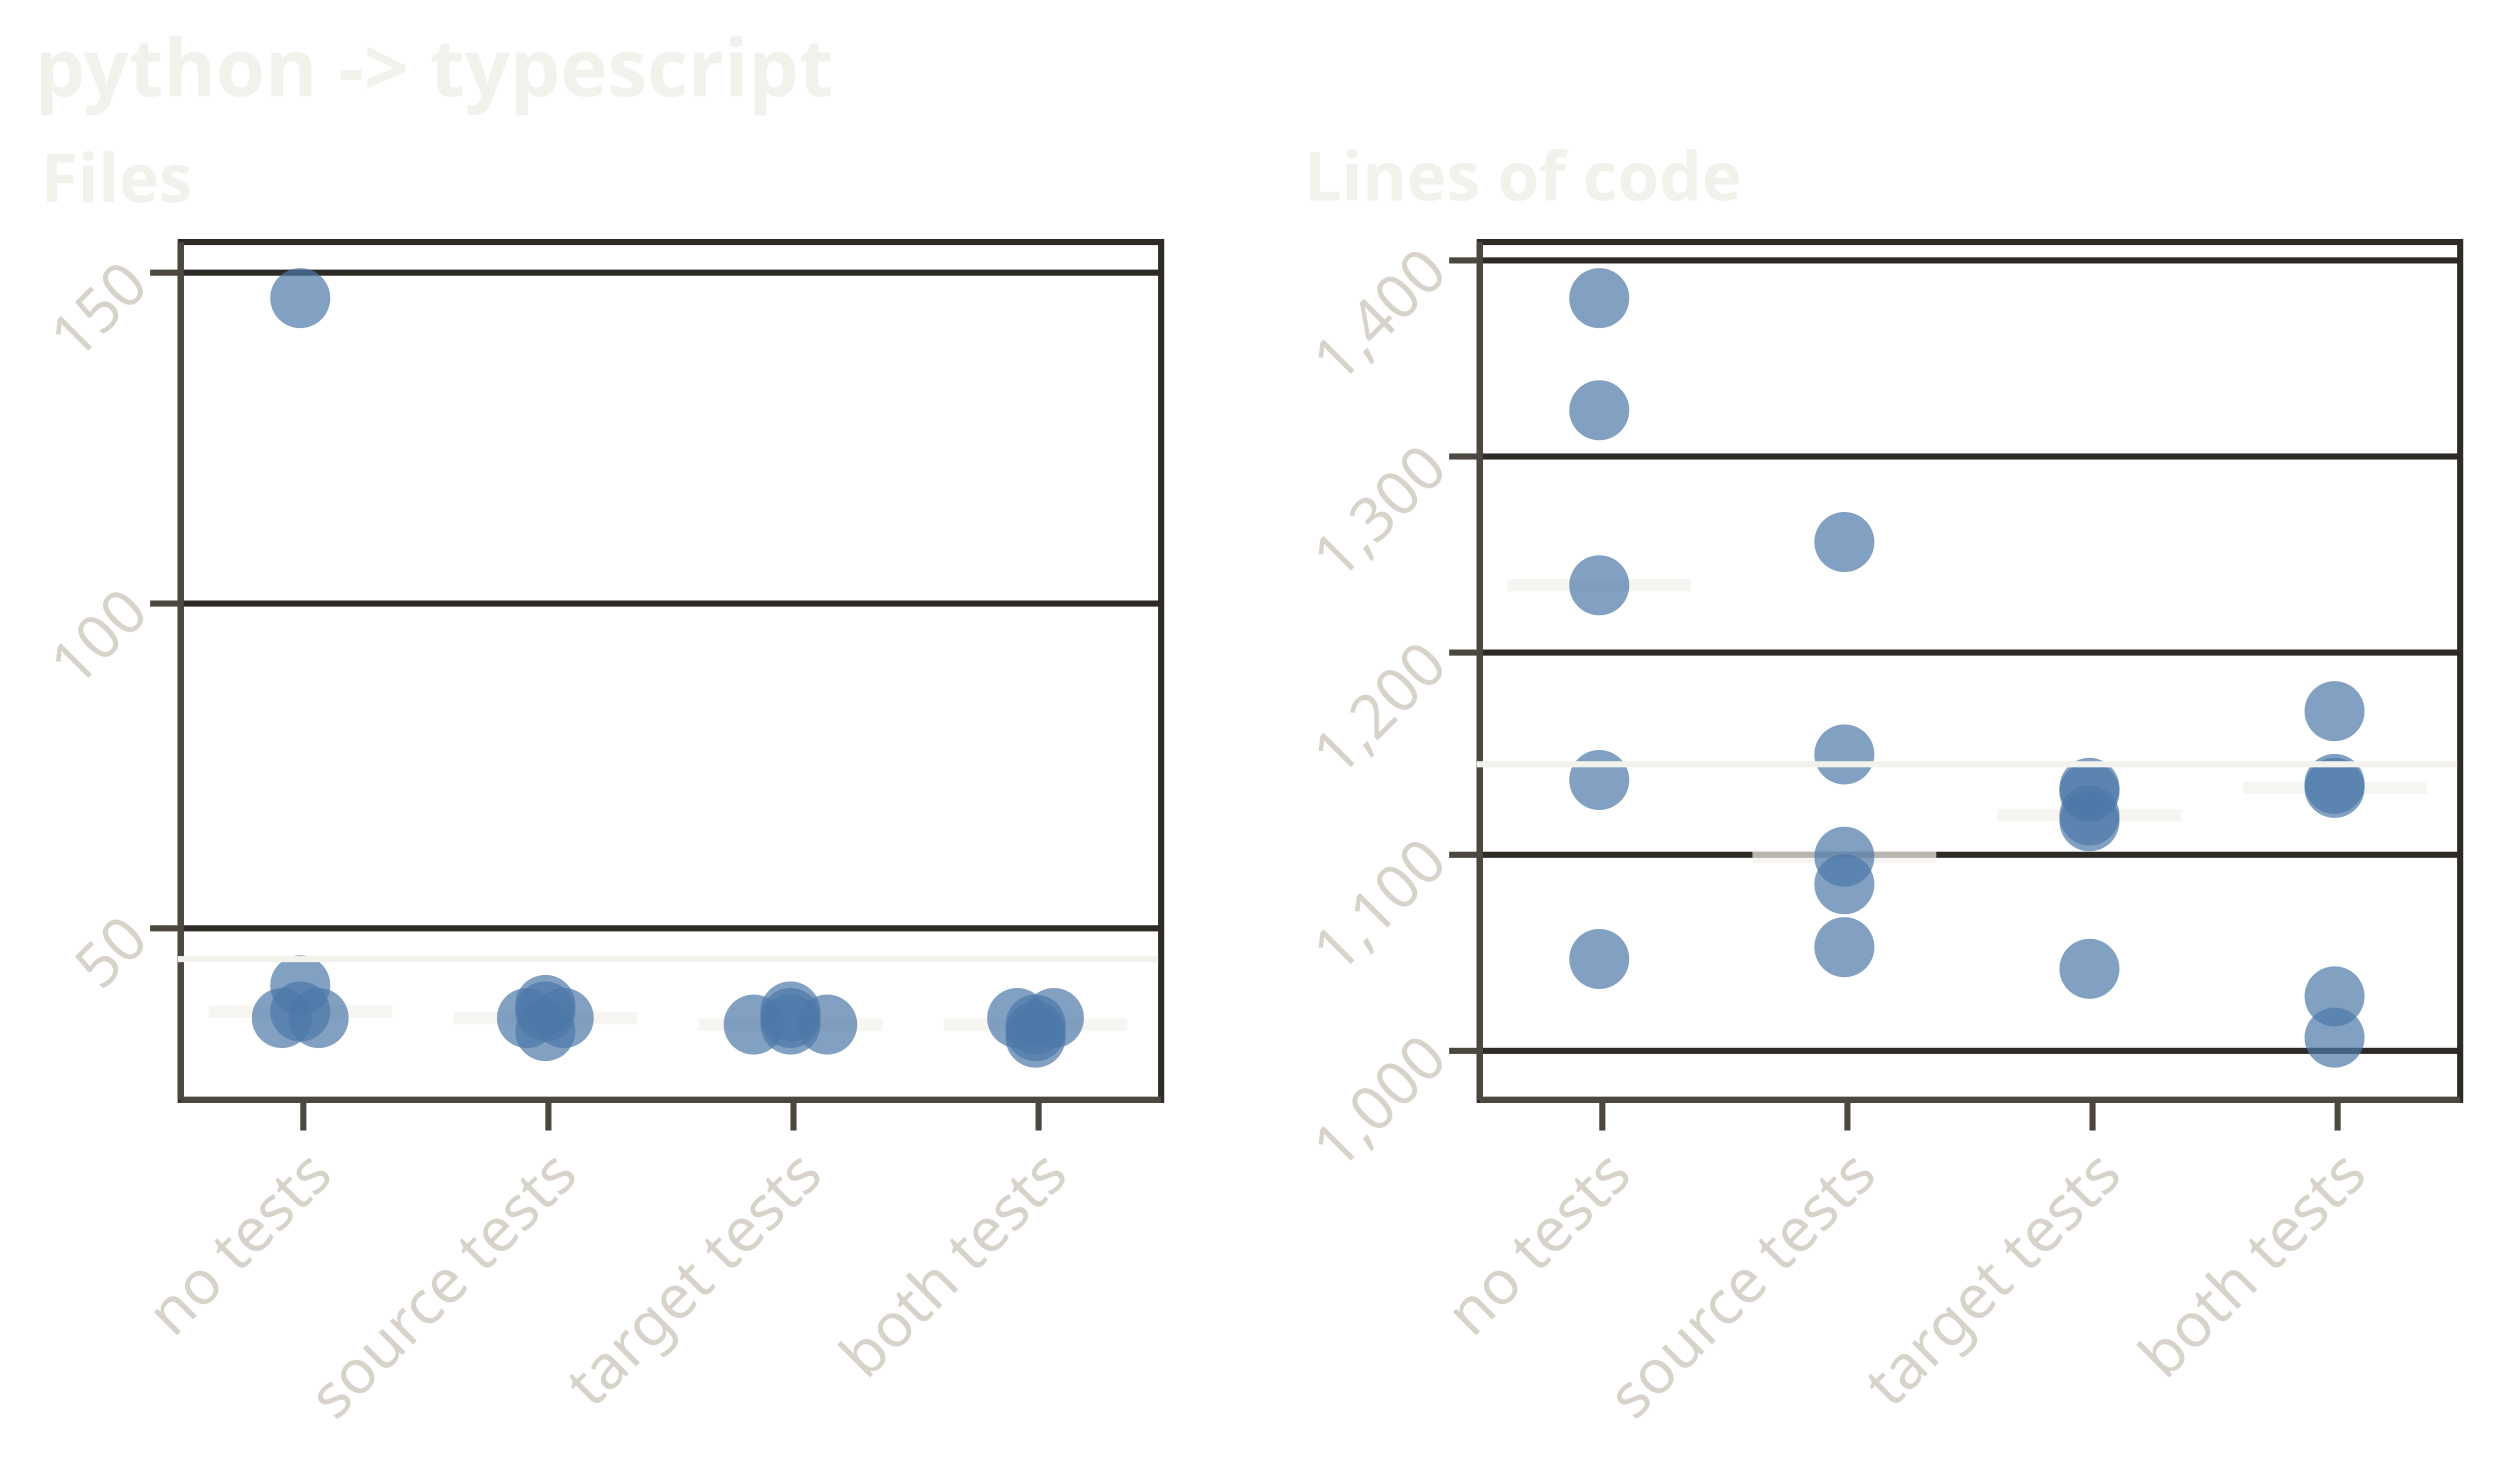
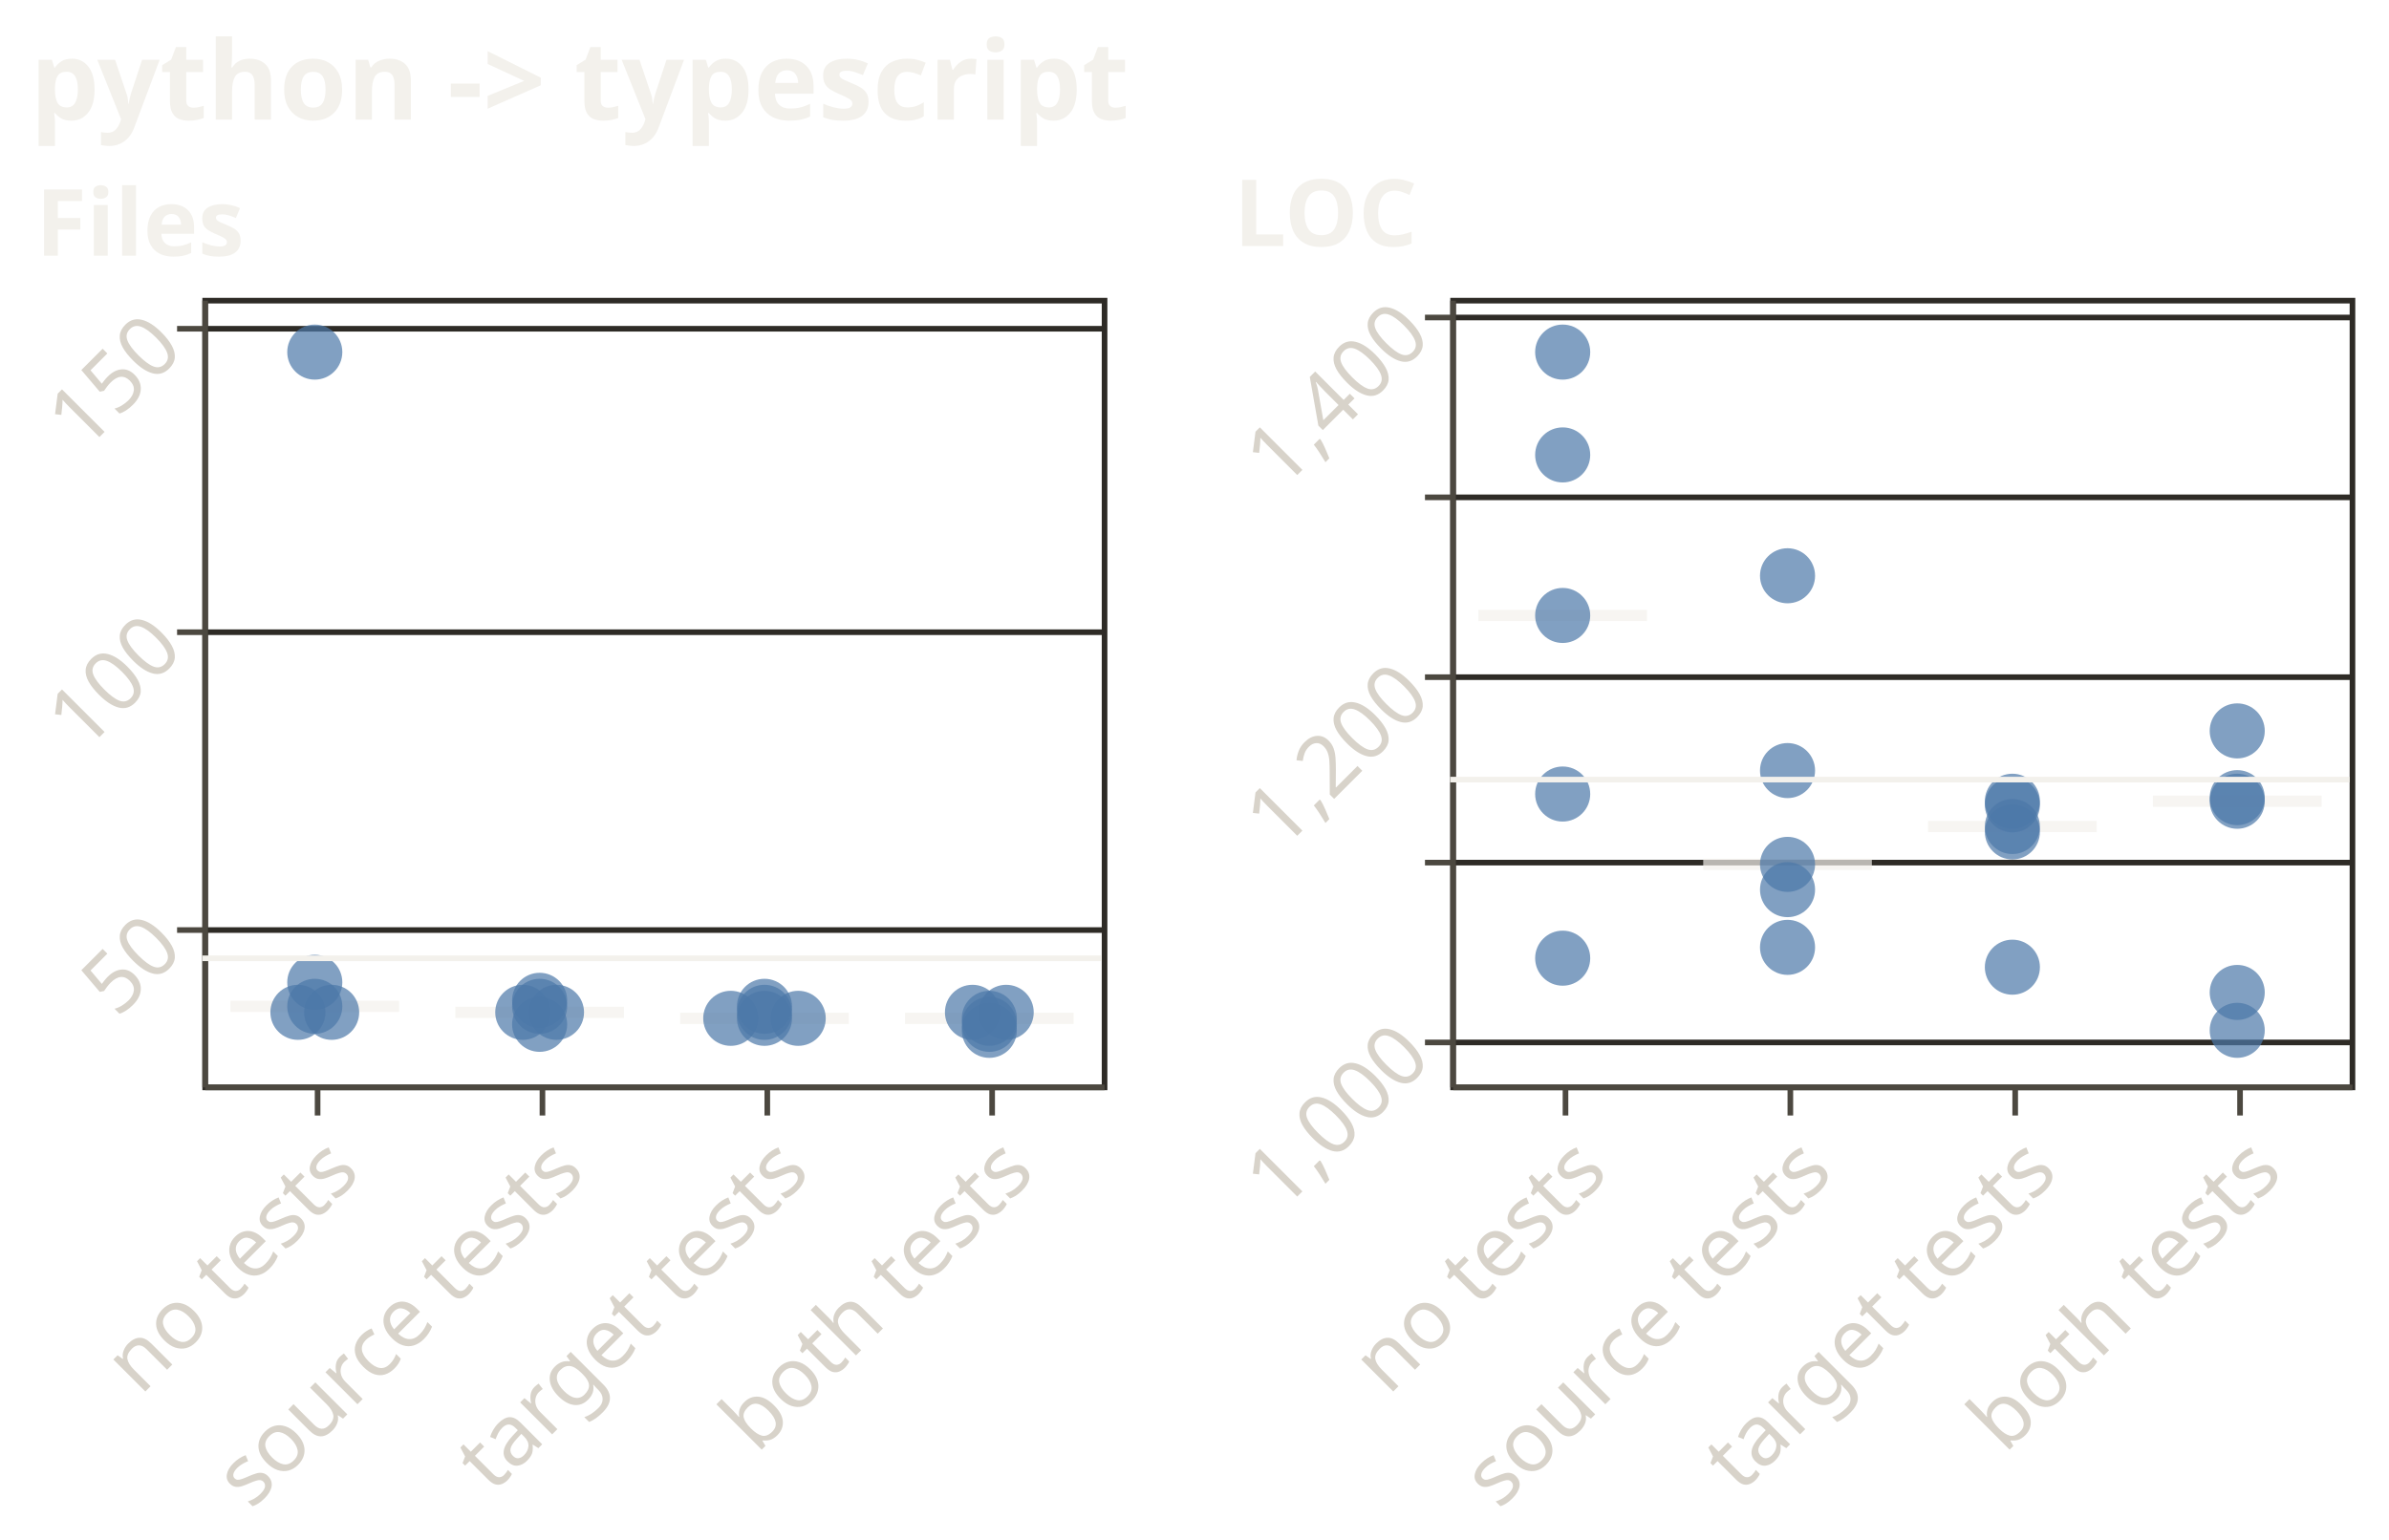
- <svg xmlns="http://www.w3.org/2000/svg" version="1.1" class="marks" width="408" height="238" viewBox="0 0 408 238">
-   <g fill="none" stroke-miterlimit="10" transform="translate(29,39)">
+ <svg xmlns="http://www.w3.org/2000/svg" version="1.1" class="marks" width="425" height="274" viewBox="0 0 425 274">
+   <g fill="none" stroke-miterlimit="10" transform="translate(36,53)">
    <g class="mark-group role-frame root" role="graphics-object" aria-roledescription="group mark container">
      <g transform="translate(0,0)">
        <path class="background" aria-hidden="true" d="M0,0h0v0h0Z" />
        <g>
          <g class="mark-group role-scope concat_0_group" role="graphics-object" aria-roledescription="group mark container">
            <g transform="translate(0,0)">
              <path class="background" aria-hidden="true" d="M0.5,0.5h160v140h-160Z" stroke="#2e2b26" />
              <g>
                <g class="mark-group role-axis" aria-hidden="true">
                  <g transform="translate(0.5,0.5)">
                    <path class="background" aria-hidden="true" d="M0,0h0v0h0Z" pointer-events="none" />
                    <g>
                      <g class="mark-rule role-axis-grid" pointer-events="none">
                        <line transform="translate(0,112)" x2="160" y2="0" stroke="#2e2b26" stroke-width="1" opacity="1" />
                        <line transform="translate(0,59)" x2="160" y2="0" stroke="#2e2b26" stroke-width="1" opacity="1" />
                        <line transform="translate(0,5)" x2="160" y2="0" stroke="#2e2b26" stroke-width="1" opacity="1" />
                      </g>
                    </g>
                    <path class="foreground" aria-hidden="true" d="" pointer-events="none" display="none" />
                  </g>
                </g>
                <g class="mark-group role-axis" role="graphics-symbol" aria-roledescription="axis" aria-label="X-axis for a discrete scale with 4 values: no tests, source tests, target tests, both tests">
                  <g transform="translate(0.5,140.5)">
                    <path class="background" aria-hidden="true" d="M0,0h0v0h0Z" pointer-events="none" />
                    <g>
                      <g class="mark-rule role-axis-tick" pointer-events="none">
                        <line transform="translate(20,0)" x2="0" y2="5" stroke="#4c4840" stroke-width="1" opacity="1" />
                        <line transform="translate(60,0)" x2="0" y2="5" stroke="#4c4840" stroke-width="1" opacity="1" />
                        <line transform="translate(100,0)" x2="0" y2="5" stroke="#4c4840" stroke-width="1" opacity="1" />
                        <line transform="translate(140,0)" x2="0" y2="5" stroke="#4c4840" stroke-width="1" opacity="1" />
                      </g>
                      <g class="mark-text role-axis-label" pointer-events="none">
-                         <text text-anchor="end" transform="translate(19.5,7) rotate(-45) translate(0,8)" font-family="sans-serif" font-size="10px" fill="#d8d3ca" opacity="1">no tests</text>
-                         <text text-anchor="end" transform="translate(59.5,7) rotate(-45) translate(0,8)" font-family="sans-serif" font-size="10px" fill="#d8d3ca" opacity="1">source tests</text>
-                         <text text-anchor="end" transform="translate(99.5,7) rotate(-45) translate(0,8)" font-family="sans-serif" font-size="10px" fill="#d8d3ca" opacity="1">target tests</text>
-                         <text text-anchor="end" transform="translate(139.5,7) rotate(-45) translate(0,8)" font-family="sans-serif" font-size="10px" fill="#d8d3ca" opacity="1">both tests</text>
+                         <text text-anchor="end" transform="translate(19.5,7) rotate(-45) translate(0,12)" font-family="sans-serif" font-size="15px" fill="#d8d3ca" opacity="1">no tests</text>
+                         <text text-anchor="end" transform="translate(59.5,7) rotate(-45) translate(0,12)" font-family="sans-serif" font-size="15px" fill="#d8d3ca" opacity="1">source tests</text>
+                         <text text-anchor="end" transform="translate(99.5,7) rotate(-45) translate(0,12)" font-family="sans-serif" font-size="15px" fill="#d8d3ca" opacity="1">target tests</text>
+                         <text text-anchor="end" transform="translate(139.5,7) rotate(-45) translate(0,12)" font-family="sans-serif" font-size="15px" fill="#d8d3ca" opacity="1">both tests</text>
                      </g>
                      <g class="mark-rule role-axis-domain" pointer-events="none">
                        <line transform="translate(0,0)" x2="160" y2="0" stroke="#4c4840" stroke-width="1" opacity="1" />
                      </g>
                    </g>
                    <path class="foreground" aria-hidden="true" d="" pointer-events="none" display="none" />
                  </g>
                </g>
                <g class="mark-group role-axis" role="graphics-symbol" aria-roledescription="axis" aria-label="Y-axis for a linear scale with values from 24 to 155">
                  <g transform="translate(0.5,0.5)">
                    <path class="background" aria-hidden="true" d="M0,0h0v0h0Z" pointer-events="none" />
                    <g>
                      <g class="mark-rule role-axis-tick" pointer-events="none">
                        <line transform="translate(0,112)" x2="-5" y2="0" stroke="#4c4840" stroke-width="1" opacity="1" />
                        <line transform="translate(0,59)" x2="-5" y2="0" stroke="#4c4840" stroke-width="1" opacity="1" />
                        <line transform="translate(0,5)" x2="-5" y2="0" stroke="#4c4840" stroke-width="1" opacity="1" />
                      </g>
                      <g class="mark-text role-axis-label" pointer-events="none">
-                         <text text-anchor="end" transform="translate(-7,112.188) rotate(-45) translate(0,3)" font-family="sans-serif" font-size="10px" fill="#d8d3ca" opacity="1">50</text>
-                         <text text-anchor="end" transform="translate(-7,58.78547) rotate(-45) translate(0,3)" font-family="sans-serif" font-size="10px" fill="#d8d3ca" opacity="1">100</text>
-                         <text text-anchor="end" transform="translate(-7,5.382972) rotate(-45) translate(0,3)" font-family="sans-serif" font-size="10px" fill="#d8d3ca" opacity="1">150</text>
+                         <text text-anchor="end" transform="translate(-7,112.188) rotate(-45) translate(0,5)" font-family="sans-serif" font-size="15px" fill="#d8d3ca" opacity="1">50</text>
+                         <text text-anchor="end" transform="translate(-7,58.78547) rotate(-45) translate(0,5)" font-family="sans-serif" font-size="15px" fill="#d8d3ca" opacity="1">100</text>
+                         <text text-anchor="end" transform="translate(-7,5.382972) rotate(-45) translate(0,5)" font-family="sans-serif" font-size="15px" fill="#d8d3ca" opacity="1">150</text>
                      </g>
                      <g class="mark-rule role-axis-domain" pointer-events="none">
                        <line transform="translate(0,140)" x2="0" y2="-140" stroke="#4c4840" stroke-width="1" opacity="1" />
                      </g>
                    </g>
                    <path class="foreground" aria-hidden="true" d="" pointer-events="none" display="none" />
                  </g>
                </g>
                <g class="mark-rect role-mark concat_0_layer_0_marks" role="graphics-object" aria-roledescription="rect mark container">
                  <path aria-label="condition: no tests; Median of value: 37" role="graphics-symbol" aria-roledescription="tick" d="M5,125.073h30v2h-30Z" fill="#f3f1ec" opacity="0.7" />
                  <path aria-label="condition: source tests; Median of value: 36" role="graphics-symbol" aria-roledescription="tick" d="M45,126.141h30v2h-30Z" fill="#f3f1ec" opacity="0.7" />
                  <path aria-label="condition: target tests; Median of value: 35" role="graphics-symbol" aria-roledescription="tick" d="M85,127.209h30v2h-30Z" fill="#f3f1ec" opacity="0.7" />
                  <path aria-label="condition: both tests; Median of value: 35" role="graphics-symbol" aria-roledescription="tick" d="M125,127.209h30v2h-30Z" fill="#f3f1ec" opacity="0.7" />
                </g>
                <g class="mark-symbol role-mark concat_0_layer_1_marks" role="graphics-object" aria-roledescription="symbol mark container">
                  <path aria-label="condition: no tests; value: 36; nudge: −0.5" role="graphics-symbol" aria-roledescription="point" transform="translate(17,127.1407)" d="M4.899,0A4.899,4.899,0,1,1,-4.899,0A4.899,4.899,0,1,1,4.899,0" fill="#4c78a8" stroke-width="2" opacity="0.7" />
                  <path aria-label="condition: no tests; value: 36; nudge: 0.5" role="graphics-symbol" aria-roledescription="point" transform="translate(23,127.1407)" d="M4.899,0A4.899,4.899,0,1,1,-4.899,0A4.899,4.899,0,1,1,4.899,0" fill="#4c78a8" stroke-width="2" opacity="0.7" />
                  <path aria-label="condition: no tests; value: 146; nudge: 0" role="graphics-symbol" aria-roledescription="point" transform="translate(20,9.655172)" d="M4.899,0A4.899,4.899,0,1,1,-4.899,0A4.899,4.899,0,1,1,4.899,0" fill="#4c78a8" stroke-width="2" opacity="0.7" />
                  <path aria-label="condition: no tests; value: 41; nudge: 0" role="graphics-symbol" aria-roledescription="point" transform="translate(20,121.8004)" d="M4.899,0A4.899,4.899,0,1,1,-4.899,0A4.899,4.899,0,1,1,4.899,0" fill="#4c78a8" stroke-width="2" opacity="0.7" />
                  <path aria-label="condition: no tests; value: 37; nudge: 0" role="graphics-symbol" aria-roledescription="point" transform="translate(20,126.0726)" d="M4.899,0A4.899,4.899,0,1,1,-4.899,0A4.899,4.899,0,1,1,4.899,0" fill="#4c78a8" stroke-width="2" opacity="0.7" />
                  <path aria-label="condition: source tests; value: 36; nudge: −0.5" role="graphics-symbol" aria-roledescription="point" transform="translate(57,127.1407)" d="M4.899,0A4.899,4.899,0,1,1,-4.899,0A4.899,4.899,0,1,1,4.899,0" fill="#4c78a8" stroke-width="2" opacity="0.7" />
                  <path aria-label="condition: source tests; value: 36; nudge: 0.5" role="graphics-symbol" aria-roledescription="point" transform="translate(63,127.1407)" d="M4.899,0A4.899,4.899,0,1,1,-4.899,0A4.899,4.899,0,1,1,4.899,0" fill="#4c78a8" stroke-width="2" opacity="0.7" />
                  <path aria-label="condition: source tests; value: 38; nudge: 0" role="graphics-symbol" aria-roledescription="point" transform="translate(60,125.0046)" d="M4.899,0A4.899,4.899,0,1,1,-4.899,0A4.899,4.899,0,1,1,4.899,0" fill="#4c78a8" stroke-width="2" opacity="0.7" />
                  <path aria-label="condition: source tests; value: 34; nudge: 0" role="graphics-symbol" aria-roledescription="point" transform="translate(60,129.2768)" d="M4.899,0A4.899,4.899,0,1,1,-4.899,0A4.899,4.899,0,1,1,4.899,0" fill="#4c78a8" stroke-width="2" opacity="0.7" />
                  <path aria-label="condition: source tests; value: 37; nudge: 0" role="graphics-symbol" aria-roledescription="point" transform="translate(60,126.0726)" d="M4.899,0A4.899,4.899,0,1,1,-4.899,0A4.899,4.899,0,1,1,4.899,0" fill="#4c78a8" stroke-width="2" opacity="0.7" />
                  <path aria-label="condition: target tests; value: 35; nudge: −1" role="graphics-symbol" aria-roledescription="point" transform="translate(94,128.2087)" d="M4.899,0A4.899,4.899,0,1,1,-4.899,0A4.899,4.899,0,1,1,4.899,0" fill="#4c78a8" stroke-width="2" opacity="0.7" />
                  <path aria-label="condition: target tests; value: 35; nudge: 0" role="graphics-symbol" aria-roledescription="point" transform="translate(100,128.2087)" d="M4.899,0A4.899,4.899,0,1,1,-4.899,0A4.899,4.899,0,1,1,4.899,0" fill="#4c78a8" stroke-width="2" opacity="0.7" />
                  <path aria-label="condition: target tests; value: 35; nudge: 1" role="graphics-symbol" aria-roledescription="point" transform="translate(106,128.2087)" d="M4.899,0A4.899,4.899,0,1,1,-4.899,0A4.899,4.899,0,1,1,4.899,0" fill="#4c78a8" stroke-width="2" opacity="0.7" />
                  <path aria-label="condition: target tests; value: 36; nudge: 0" role="graphics-symbol" aria-roledescription="point" transform="translate(100,127.1407)" d="M4.899,0A4.899,4.899,0,1,1,-4.899,0A4.899,4.899,0,1,1,4.899,0" fill="#4c78a8" stroke-width="2" opacity="0.7" />
                  <path aria-label="condition: target tests; value: 37; nudge: 0" role="graphics-symbol" aria-roledescription="point" transform="translate(100,126.0726)" d="M4.899,0A4.899,4.899,0,1,1,-4.899,0A4.899,4.899,0,1,1,4.899,0" fill="#4c78a8" stroke-width="2" opacity="0.7" />
                  <path aria-label="condition: both tests; value: 33; nudge: 0" role="graphics-symbol" aria-roledescription="point" transform="translate(140,130.3448)" d="M4.899,0A4.899,4.899,0,1,1,-4.899,0A4.899,4.899,0,1,1,4.899,0" fill="#4c78a8" stroke-width="2" opacity="0.7" />
                  <path aria-label="condition: both tests; value: 36; nudge: −0.5" role="graphics-symbol" aria-roledescription="point" transform="translate(137,127.1407)" d="M4.899,0A4.899,4.899,0,1,1,-4.899,0A4.899,4.899,0,1,1,4.899,0" fill="#4c78a8" stroke-width="2" opacity="0.7" />
                  <path aria-label="condition: both tests; value: 36; nudge: 0.5" role="graphics-symbol" aria-roledescription="point" transform="translate(143,127.1407)" d="M4.899,0A4.899,4.899,0,1,1,-4.899,0A4.899,4.899,0,1,1,4.899,0" fill="#4c78a8" stroke-width="2" opacity="0.7" />
                  <path aria-label="condition: both tests; value: 34; nudge: 0" role="graphics-symbol" aria-roledescription="point" transform="translate(140,129.2768)" d="M4.899,0A4.899,4.899,0,1,1,-4.899,0A4.899,4.899,0,1,1,4.899,0" fill="#4c78a8" stroke-width="2" opacity="0.7" />
                  <path aria-label="condition: both tests; value: 35; nudge: 0" role="graphics-symbol" aria-roledescription="point" transform="translate(140,128.2087)" d="M4.899,0A4.899,4.899,0,1,1,-4.899,0A4.899,4.899,0,1,1,4.899,0" fill="#4c78a8" stroke-width="2" opacity="0.7" />
                </g>
                <g class="mark-rule role-mark concat_0_layer_2_marks" role="graphics-object" aria-roledescription="rule mark container">
                  <line aria-label="Median of reference: 45" role="graphics-symbol" aria-roledescription="rule mark" transform="translate(160,117.5282)" x2="-160" y2="0" stroke="#f3f1ec" />
                </g>
                <g class="mark-group role-title">
-                   <g transform="translate(-22.33331,-15)">
+                   <g transform="translate(-29.64641,-20.5)">
                    <path class="background" aria-hidden="true" d="M0,0h0v0h0Z" pointer-events="none" />
                    <g>
                      <g class="mark-text role-title-text" role="graphics-symbol" aria-roledescription="title" aria-label="Title text 'Files'" pointer-events="none">
-                         <text text-anchor="start" transform="translate(0,9)" font-family="sans-serif" font-size="11px" font-weight="bold" fill="#f3f1ec" opacity="1">Files</text>
+                         <text text-anchor="start" transform="translate(0,13)" font-family="sans-serif" font-size="16.5px" font-weight="bold" fill="#f3f1ec" opacity="1">Files</text>
                      </g>
                    </g>
                    <path class="foreground" aria-hidden="true" d="" pointer-events="none" display="none" />
                  </g>
                </g>
              </g>
              <path class="foreground" aria-hidden="true" d="" display="none" />
            </g>
          </g>
          <g class="mark-group role-scope concat_1_group" role="graphics-object" aria-roledescription="group mark container">
-             <g transform="translate(212,0)">
+             <g transform="translate(222,0)">
              <path class="background" aria-hidden="true" d="M0.5,0.5h160v140h-160Z" stroke="#2e2b26" />
              <g>
                <g class="mark-group role-axis" aria-hidden="true">
                  <g transform="translate(0.5,0.5)">
                    <path class="background" aria-hidden="true" d="M0,0h0v0h0Z" pointer-events="none" />
                    <g>
                      <g class="mark-rule role-axis-grid" pointer-events="none">
                        <line transform="translate(0,132)" x2="160" y2="0" stroke="#2e2b26" stroke-width="1" opacity="1" />
                        <line transform="translate(0,100)" x2="160" y2="0" stroke="#2e2b26" stroke-width="1" opacity="1" />
                        <line transform="translate(0,67)" x2="160" y2="0" stroke="#2e2b26" stroke-width="1" opacity="1" />
                        <line transform="translate(0,35)" x2="160" y2="0" stroke="#2e2b26" stroke-width="1" opacity="1" />
                        <line transform="translate(0,3)" x2="160" y2="0" stroke="#2e2b26" stroke-width="1" opacity="1" />
                      </g>
                    </g>
                    <path class="foreground" aria-hidden="true" d="" pointer-events="none" display="none" />
                  </g>
                </g>
                <g class="mark-group role-axis" role="graphics-symbol" aria-roledescription="axis" aria-label="X-axis for a discrete scale with 4 values: no tests, source tests, target tests, both tests">
                  <g transform="translate(0.5,140.5)">
                    <path class="background" aria-hidden="true" d="M0,0h0v0h0Z" pointer-events="none" />
                    <g>
                      <g class="mark-rule role-axis-tick" pointer-events="none">
                        <line transform="translate(20,0)" x2="0" y2="5" stroke="#4c4840" stroke-width="1" opacity="1" />
                        <line transform="translate(60,0)" x2="0" y2="5" stroke="#4c4840" stroke-width="1" opacity="1" />
                        <line transform="translate(100,0)" x2="0" y2="5" stroke="#4c4840" stroke-width="1" opacity="1" />
                        <line transform="translate(140,0)" x2="0" y2="5" stroke="#4c4840" stroke-width="1" opacity="1" />
                      </g>
                      <g class="mark-text role-axis-label" pointer-events="none">
-                         <text text-anchor="end" transform="translate(19.5,7) rotate(-45) translate(0,8)" font-family="sans-serif" font-size="10px" fill="#d8d3ca" opacity="1">no tests</text>
-                         <text text-anchor="end" transform="translate(59.5,7) rotate(-45) translate(0,8)" font-family="sans-serif" font-size="10px" fill="#d8d3ca" opacity="1">source tests</text>
-                         <text text-anchor="end" transform="translate(99.5,7) rotate(-45) translate(0,8)" font-family="sans-serif" font-size="10px" fill="#d8d3ca" opacity="1">target tests</text>
-                         <text text-anchor="end" transform="translate(139.5,7) rotate(-45) translate(0,8)" font-family="sans-serif" font-size="10px" fill="#d8d3ca" opacity="1">both tests</text>
+                         <text text-anchor="end" transform="translate(19.5,7) rotate(-45) translate(0,12)" font-family="sans-serif" font-size="15px" fill="#d8d3ca" opacity="1">no tests</text>
+                         <text text-anchor="end" transform="translate(59.5,7) rotate(-45) translate(0,12)" font-family="sans-serif" font-size="15px" fill="#d8d3ca" opacity="1">source tests</text>
+                         <text text-anchor="end" transform="translate(99.5,7) rotate(-45) translate(0,12)" font-family="sans-serif" font-size="15px" fill="#d8d3ca" opacity="1">target tests</text>
+                         <text text-anchor="end" transform="translate(139.5,7) rotate(-45) translate(0,12)" font-family="sans-serif" font-size="15px" fill="#d8d3ca" opacity="1">both tests</text>
                      </g>
                      <g class="mark-rule role-axis-domain" pointer-events="none">
                        <line transform="translate(0,0)" x2="160" y2="0" stroke="#4c4840" stroke-width="1" opacity="1" />
                      </g>
                    </g>
                    <path class="foreground" aria-hidden="true" d="" pointer-events="none" display="none" />
                  </g>
                </g>
                <g class="mark-group role-axis" role="graphics-symbol" aria-roledescription="axis" aria-label="Y-axis for a linear scale with values from 974 to 1,410">
                  <g transform="translate(0.5,0.5)">
                    <path class="background" aria-hidden="true" d="M0,0h0v0h0Z" pointer-events="none" />
                    <g>
                      <g class="mark-rule role-axis-tick" pointer-events="none">
                        <line transform="translate(0,132)" x2="-5" y2="0" stroke="#4c4840" stroke-width="1" opacity="1" />
                        <line transform="translate(0,100)" x2="-5" y2="0" stroke="#4c4840" stroke-width="1" opacity="1" />
                        <line transform="translate(0,67)" x2="-5" y2="0" stroke="#4c4840" stroke-width="1" opacity="1" />
                        <line transform="translate(0,35)" x2="-5" y2="0" stroke="#4c4840" stroke-width="1" opacity="1" />
                        <line transform="translate(0,3)" x2="-5" y2="0" stroke="#4c4840" stroke-width="1" opacity="1" />
                      </g>
                      <g class="mark-text role-axis-label" pointer-events="none">
-                         <text text-anchor="end" transform="translate(-7,131.6288) rotate(-45) translate(0,3)" font-family="sans-serif" font-size="10px" fill="#d8d3ca" opacity="1">1,000</text>
-                         <text text-anchor="end" transform="translate(-7,99.53045) rotate(-45) translate(0,3)" font-family="sans-serif" font-size="10px" fill="#d8d3ca" opacity="1">1,100</text>
-                         <text text-anchor="end" transform="translate(-7,67.43213) rotate(-45) translate(0,3)" font-family="sans-serif" font-size="10px" fill="#d8d3ca" opacity="1">1,200</text>
-                         <text text-anchor="end" transform="translate(-7,35.33382) rotate(-45) translate(0,3)" font-family="sans-serif" font-size="10px" fill="#d8d3ca" opacity="1">1,300</text>
-                         <text text-anchor="end" transform="translate(-7,3.23551) rotate(-45) translate(0,3)" font-family="sans-serif" font-size="10px" fill="#d8d3ca" opacity="1">1,400</text>
+                         <text text-anchor="end" transform="translate(-7,131.6288) rotate(-45) translate(0,5)" font-family="sans-serif" font-size="15px" fill="#d8d3ca" opacity="1">1,000</text>
+                         <text text-anchor="end" transform="translate(-7,99.53045) rotate(-45) translate(0,5)" font-family="sans-serif" font-size="15px" fill="#d8d3ca" opacity="0">1,100</text>
+                         <text text-anchor="end" transform="translate(-7,67.43213) rotate(-45) translate(0,5)" font-family="sans-serif" font-size="15px" fill="#d8d3ca" opacity="1">1,200</text>
+                         <text text-anchor="end" transform="translate(-7,35.33382) rotate(-45) translate(0,5)" font-family="sans-serif" font-size="15px" fill="#d8d3ca" opacity="0">1,300</text>
+                         <text text-anchor="end" transform="translate(-7,3.23551) rotate(-45) translate(0,5)" font-family="sans-serif" font-size="15px" fill="#d8d3ca" opacity="1">1,400</text>
                      </g>
                      <g class="mark-rule role-axis-domain" pointer-events="none">
                        <line transform="translate(0,140)" x2="0" y2="-140" stroke="#4c4840" stroke-width="1" opacity="1" />
                      </g>
                    </g>
                    <path class="foreground" aria-hidden="true" d="" pointer-events="none" display="none" />
                  </g>
                </g>
                <g class="mark-rect role-mark concat_1_layer_0_marks" role="graphics-object" aria-roledescription="rect mark container">
                  <path aria-label="condition: no tests; Median of value: 1234" role="graphics-symbol" aria-roledescription="tick" d="M5,55.519h30v2h-30Z" fill="#f3f1ec" opacity="0.7" />
                  <path aria-label="condition: source tests; Median of value: 1096" role="graphics-symbol" aria-roledescription="tick" d="M45,99.814h30v2h-30Z" fill="#f3f1ec" opacity="0.7" />
                  <path aria-label="condition: target tests; Median of value: 1117" role="graphics-symbol" aria-roledescription="tick" d="M85,93.074h30v2h-30Z" fill="#f3f1ec" opacity="0.7" />
                  <path aria-label="condition: both tests; Median of value: 1131" role="graphics-symbol" aria-roledescription="tick" d="M125,88.58h30v2h-30Z" fill="#f3f1ec" opacity="0.7" />
                </g>
                <g class="mark-symbol role-mark concat_1_layer_1_marks" role="graphics-object" aria-roledescription="symbol mark container">
                  <path aria-label="condition: no tests; value: 1044; nudge: 0" role="graphics-symbol" aria-roledescription="point" transform="translate(20,117.5055)" d="M4.899,0A4.899,4.899,0,1,1,-4.899,0A4.899,4.899,0,1,1,4.899,0" fill="#4c78a8" stroke-width="2" opacity="0.7" />
                  <path aria-label="condition: no tests; value: 1380; nudge: 0" role="graphics-symbol" aria-roledescription="point" transform="translate(20,9.655172)" d="M4.899,0A4.899,4.899,0,1,1,-4.899,0A4.899,4.899,0,1,1,4.899,0" fill="#4c78a8" stroke-width="2" opacity="0.7" />
                  <path aria-label="condition: no tests; value: 1323; nudge: 0" role="graphics-symbol" aria-roledescription="point" transform="translate(20,27.95121)" d="M4.899,0A4.899,4.899,0,1,1,-4.899,0A4.899,4.899,0,1,1,4.899,0" fill="#4c78a8" stroke-width="2" opacity="0.7" />
                  <path aria-label="condition: no tests; value: 1135; nudge: 0" role="graphics-symbol" aria-roledescription="point" transform="translate(20,88.29604)" d="M4.899,0A4.899,4.899,0,1,1,-4.899,0A4.899,4.899,0,1,1,4.899,0" fill="#4c78a8" stroke-width="2" opacity="0.7" />
                  <path aria-label="condition: no tests; value: 1234; nudge: 0" role="graphics-symbol" aria-roledescription="point" transform="translate(20,56.51871)" d="M4.899,0A4.899,4.899,0,1,1,-4.899,0A4.899,4.899,0,1,1,4.899,0" fill="#4c78a8" stroke-width="2" opacity="0.7" />
                  <path aria-label="condition: source tests; value: 1096; nudge: 0" role="graphics-symbol" aria-roledescription="point" transform="translate(60,100.8144)" d="M4.899,0A4.899,4.899,0,1,1,-4.899,0A4.899,4.899,0,1,1,4.899,0" fill="#4c78a8" stroke-width="2" opacity="0.7" />
                  <path aria-label="condition: source tests; value: 1256; nudge: 0" role="graphics-symbol" aria-roledescription="point" transform="translate(60,49.45708)" d="M4.899,0A4.899,4.899,0,1,1,-4.899,0A4.899,4.899,0,1,1,4.899,0" fill="#4c78a8" stroke-width="2" opacity="0.7" />
                  <path aria-label="condition: source tests; value: 1050; nudge: 0" role="graphics-symbol" aria-roledescription="point" transform="translate(60,115.5796)" d="M4.899,0A4.899,4.899,0,1,1,-4.899,0A4.899,4.899,0,1,1,4.899,0" fill="#4c78a8" stroke-width="2" opacity="0.7" />
                  <path aria-label="condition: source tests; value: 1148; nudge: 0" role="graphics-symbol" aria-roledescription="point" transform="translate(60,84.12326)" d="M4.899,0A4.899,4.899,0,1,1,-4.899,0A4.899,4.899,0,1,1,4.899,0" fill="#4c78a8" stroke-width="2" opacity="0.7" />
                  <path aria-label="condition: source tests; value: 1082; nudge: 0" role="graphics-symbol" aria-roledescription="point" transform="translate(60,105.3081)" d="M4.899,0A4.899,4.899,0,1,1,-4.899,0A4.899,4.899,0,1,1,4.899,0" fill="#4c78a8" stroke-width="2" opacity="0.7" />
                  <path aria-label="condition: target tests; value: 1117; nudge: 0" role="graphics-symbol" aria-roledescription="point" transform="translate(100,94.07373)" d="M4.899,0A4.899,4.899,0,1,1,-4.899,0A4.899,4.899,0,1,1,4.899,0" fill="#4c78a8" stroke-width="2" opacity="0.7" />
                  <path aria-label="condition: target tests; value: 1114; nudge: 0" role="graphics-symbol" aria-roledescription="point" transform="translate(100,95.03668)" d="M4.899,0A4.899,4.899,0,1,1,-4.899,0A4.899,4.899,0,1,1,4.899,0" fill="#4c78a8" stroke-width="2" opacity="0.7" />
                  <path aria-label="condition: target tests; value: 1131; nudge: 0" role="graphics-symbol" aria-roledescription="point" transform="translate(100,89.57997)" d="M4.899,0A4.899,4.899,0,1,1,-4.899,0A4.899,4.899,0,1,1,4.899,0" fill="#4c78a8" stroke-width="2" opacity="0.7" />
                  <path aria-label="condition: target tests; value: 1129; nudge: 0" role="graphics-symbol" aria-roledescription="point" transform="translate(100,90.22194)" d="M4.899,0A4.899,4.899,0,1,1,-4.899,0A4.899,4.899,0,1,1,4.899,0" fill="#4c78a8" stroke-width="2" opacity="0.7" />
                  <path aria-label="condition: target tests; value: 1039; nudge: 0" role="graphics-symbol" aria-roledescription="point" transform="translate(100,119.1104)" d="M4.899,0A4.899,4.899,0,1,1,-4.899,0A4.899,4.899,0,1,1,4.899,0" fill="#4c78a8" stroke-width="2" opacity="0.7" />
                  <path aria-label="condition: both tests; value: 1131; nudge: 0" role="graphics-symbol" aria-roledescription="point" transform="translate(140,89.57997)" d="M4.899,0A4.899,4.899,0,1,1,-4.899,0A4.899,4.899,0,1,1,4.899,0" fill="#4c78a8" stroke-width="2" opacity="0.7" />
                  <path aria-label="condition: both tests; value: 1170; nudge: 0" role="graphics-symbol" aria-roledescription="point" transform="translate(140,77.06163)" d="M4.899,0A4.899,4.899,0,1,1,-4.899,0A4.899,4.899,0,1,1,4.899,0" fill="#4c78a8" stroke-width="2" opacity="0.7" />
                  <path aria-label="condition: both tests; value: 1004; nudge: 0" role="graphics-symbol" aria-roledescription="point" transform="translate(140,130.3448)" d="M4.899,0A4.899,4.899,0,1,1,-4.899,0A4.899,4.899,0,1,1,4.899,0" fill="#4c78a8" stroke-width="2" opacity="0.7" />
                  <path aria-label="condition: both tests; value: 1133; nudge: 0" role="graphics-symbol" aria-roledescription="point" transform="translate(140,88.938)" d="M4.899,0A4.899,4.899,0,1,1,-4.899,0A4.899,4.899,0,1,1,4.899,0" fill="#4c78a8" stroke-width="2" opacity="0.7" />
                  <path aria-label="condition: both tests; value: 1025; nudge: 0" role="graphics-symbol" aria-roledescription="point" transform="translate(140,123.6042)" d="M4.899,0A4.899,4.899,0,1,1,-4.899,0A4.899,4.899,0,1,1,4.899,0" fill="#4c78a8" stroke-width="2" opacity="0.7" />
                </g>
                <g class="mark-rule role-mark concat_1_layer_2_marks" role="graphics-object" aria-roledescription="rule mark container">
                  <line aria-label="Median of reference: 1143" role="graphics-symbol" aria-roledescription="rule mark" transform="translate(160,85.72817)" x2="-160" y2="0" stroke="#f3f1ec" />
                </g>
                <g class="mark-group role-title">
-                   <g transform="translate(-28.23047,-15.30002)">
-                     <path class="background" aria-hidden="true" d="M0,0h0v0h0Z" pointer-events="none" />
-                     <g>
-                       <g class="mark-text role-title-text" role="graphics-symbol" aria-roledescription="title" aria-label="Title text 'Lines of code'" pointer-events="none">
-                         <text text-anchor="start" transform="translate(0,9)" font-family="sans-serif" font-size="11px" font-weight="bold" fill="#f3f1ec" opacity="1">Lines of code</text>
+                   <g transform="translate(-38.49215,-22.21424)">
+                     <path class="background" aria-hidden="true" d="M0,0h0v0h0Z" pointer-events="none" />
+                     <g>
+                       <g class="mark-text role-title-text" role="graphics-symbol" aria-roledescription="title" aria-label="Title text 'LOC'" pointer-events="none">
+                         <text text-anchor="start" transform="translate(0,13)" font-family="sans-serif" font-size="16.5px" font-weight="bold" fill="#f3f1ec" opacity="1">LOC</text>
                      </g>
                    </g>
                    <path class="foreground" aria-hidden="true" d="" pointer-events="none" display="none" />
                  </g>
                </g>
              </g>
              <path class="foreground" aria-hidden="true" d="" display="none" />
            </g>
          </g>
          <g class="mark-group role-title">
-             <g transform="translate(-23.33331,-33.30002)">
+             <g transform="translate(-30.64641,-46.71424)">
              <path class="background" aria-hidden="true" d="M0,0h0v0h0Z" pointer-events="none" />
              <g>
                <g class="mark-text role-title-text" role="graphics-symbol" aria-roledescription="title" aria-label="Title text 'python -&gt; typescript'" pointer-events="none">
-                   <text text-anchor="start" transform="translate(0,10)" font-family="sans-serif" font-size="13px" font-weight="bold" fill="#f3f1ec" opacity="1">python -&gt; typescript</text>
+                   <text text-anchor="start" transform="translate(0,15)" font-family="sans-serif" font-size="19.5px" font-weight="bold" fill="#f3f1ec" opacity="1">python -&gt; typescript</text>
                </g>
              </g>
              <path class="foreground" aria-hidden="true" d="" pointer-events="none" display="none" />
            </g>
          </g>
        </g>
        <path class="foreground" aria-hidden="true" d="" display="none" />
      </g>
    </g>
  </g>
</svg>
